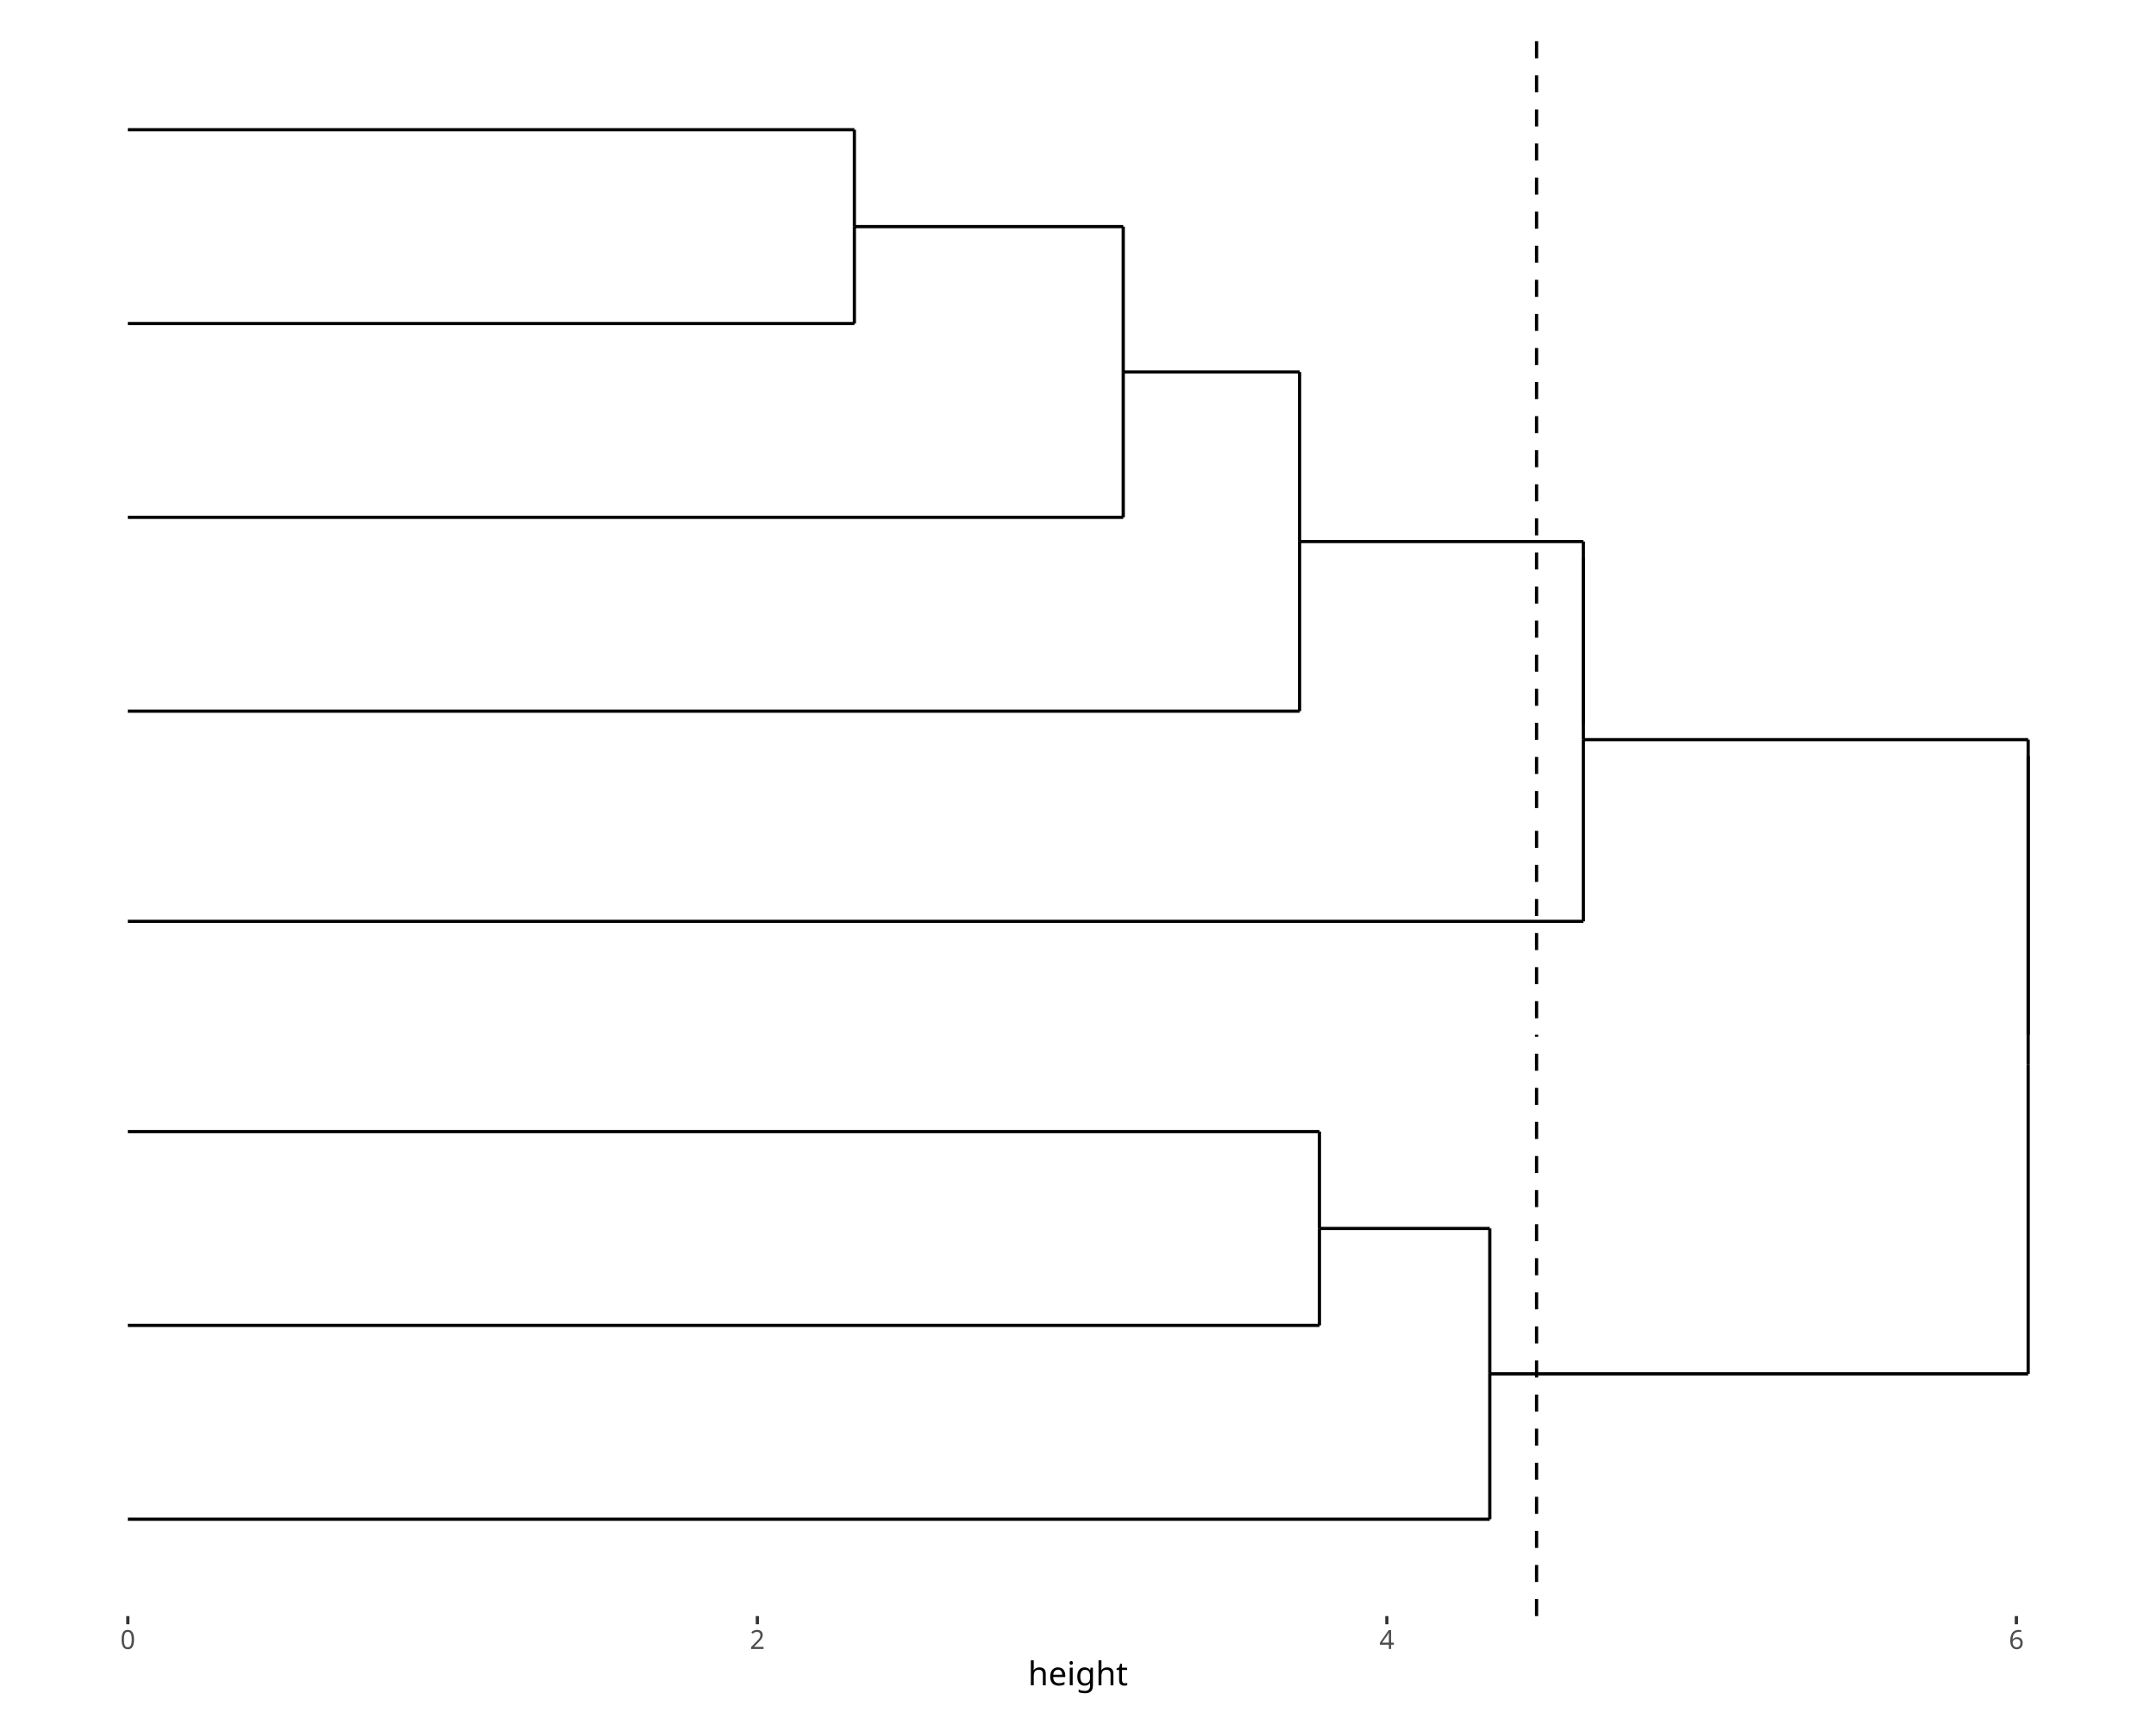
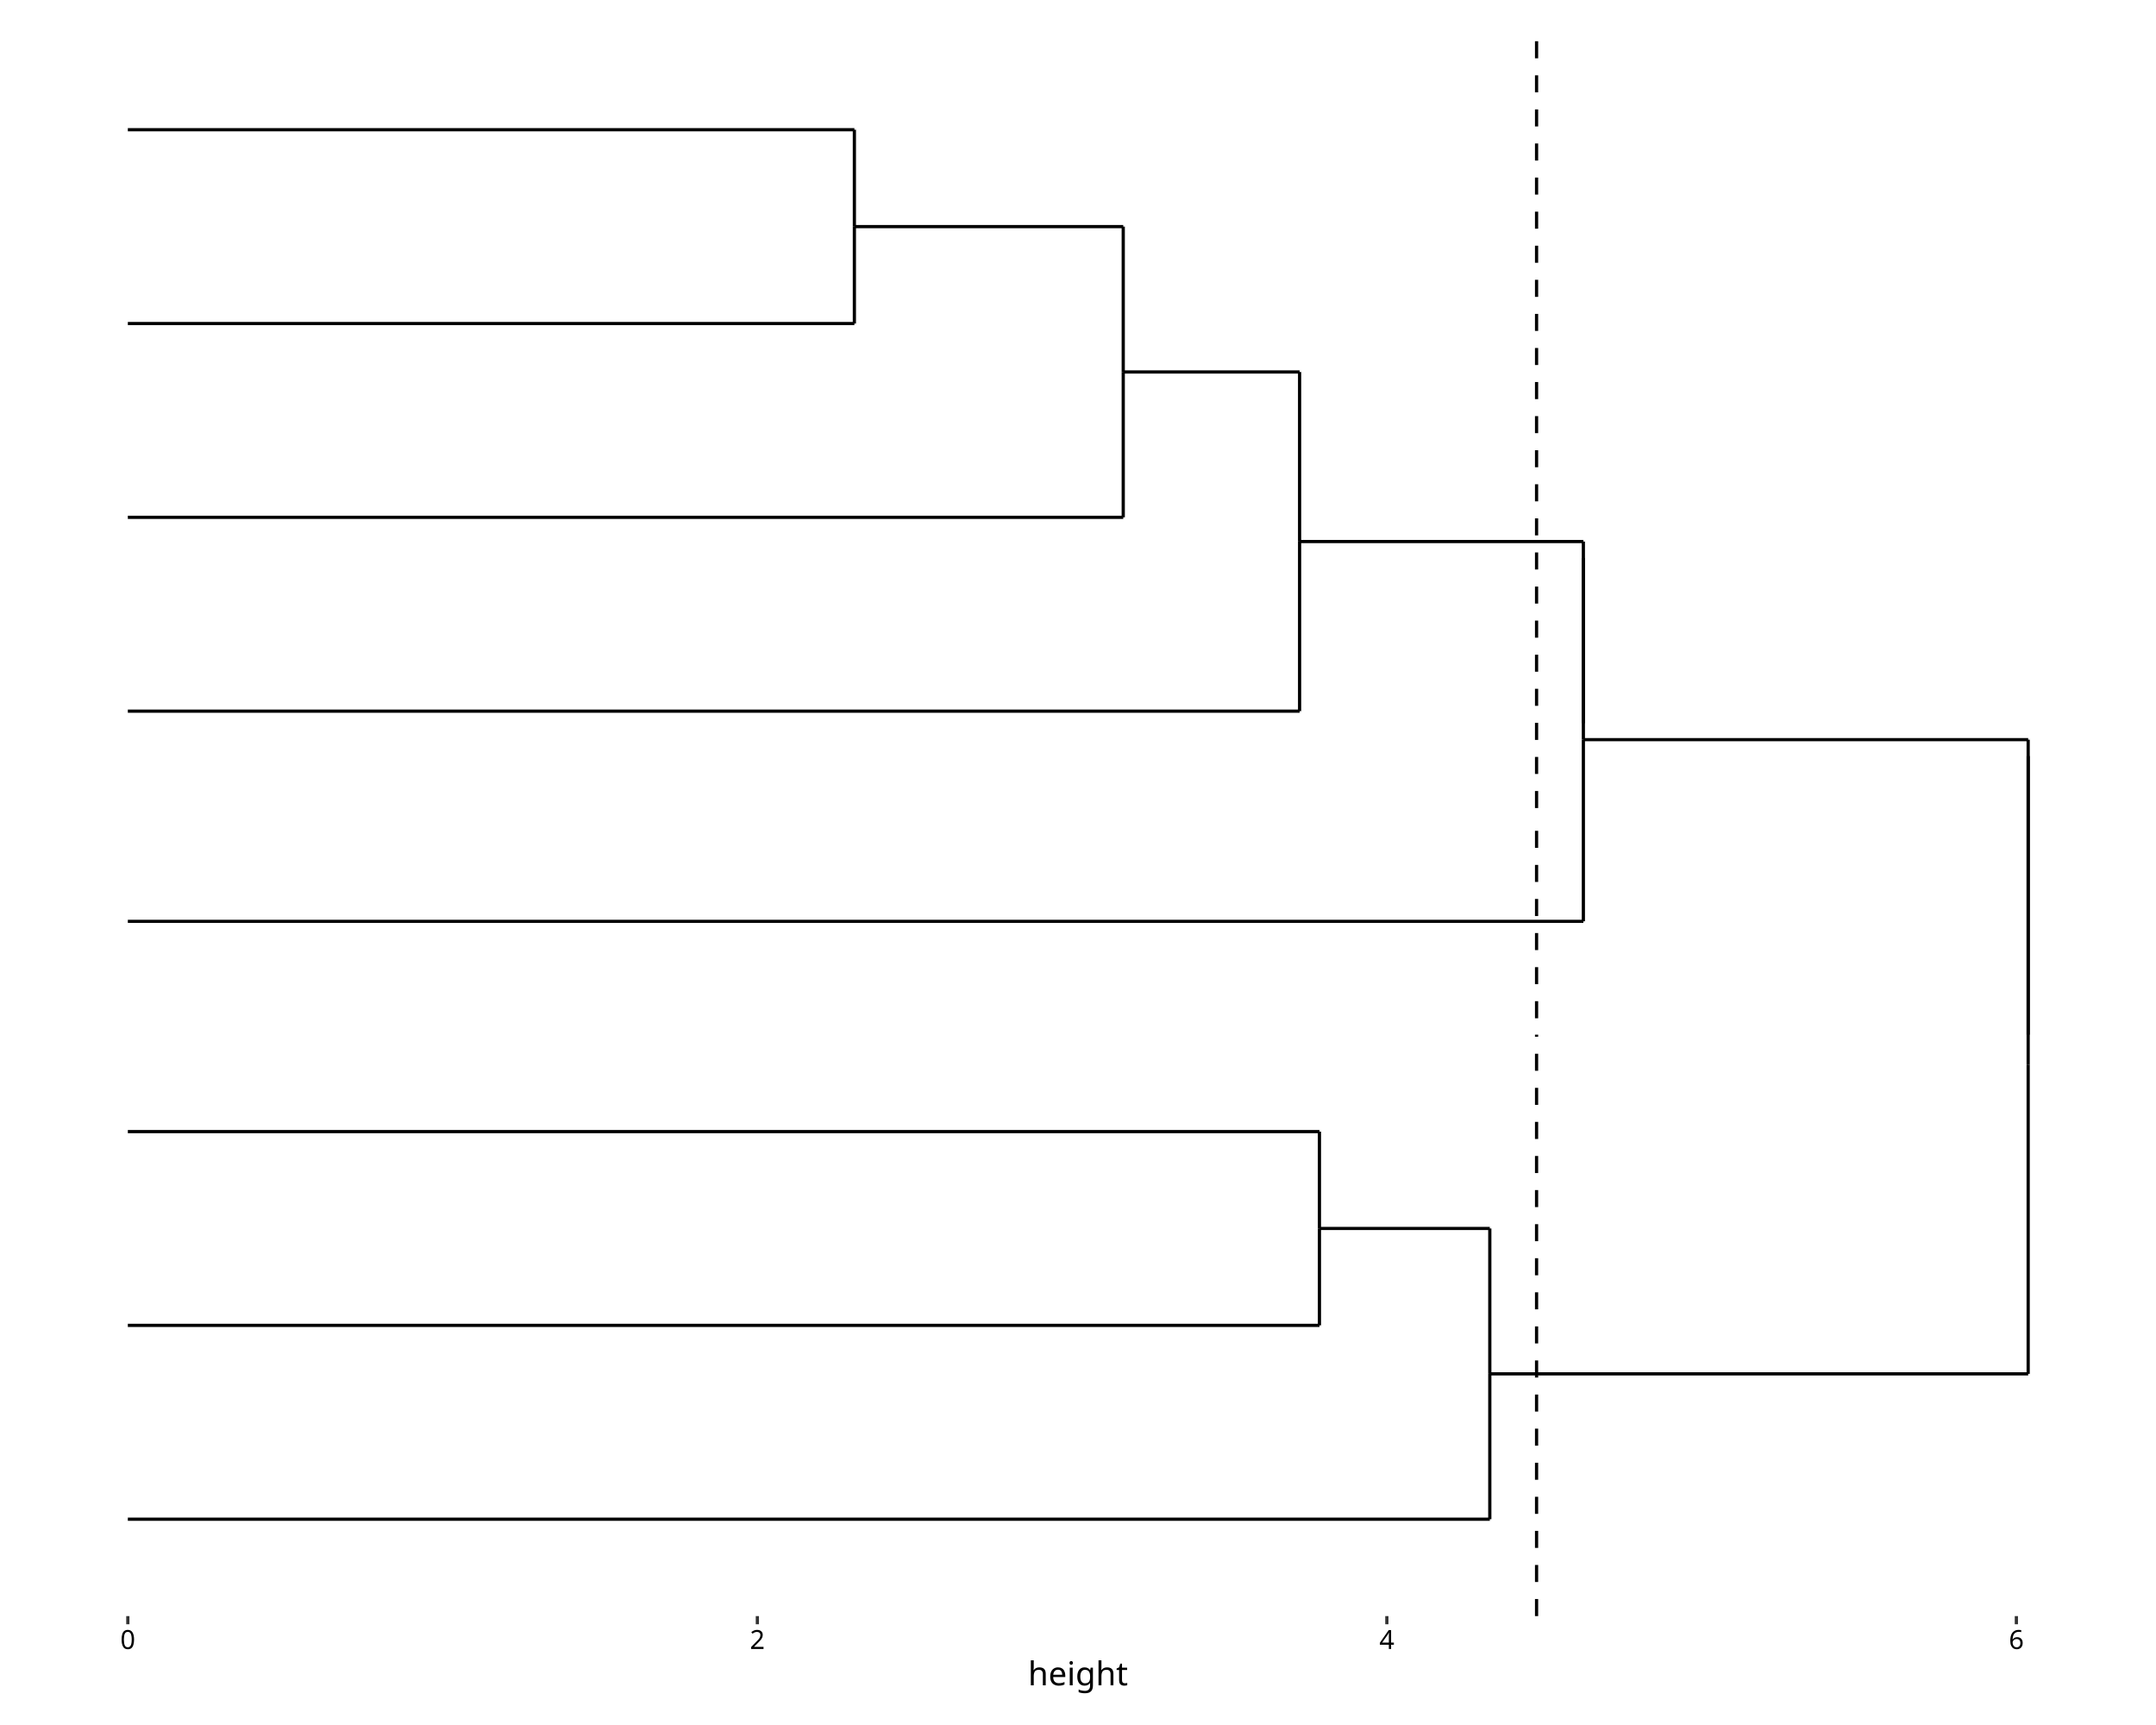
<svg xmlns="http://www.w3.org/2000/svg" class="svglite" data-engine-version="2.0" width="720.00pt" height="576.00pt" viewBox="0 0 720.00 576.00">
  <defs>
    <style type="text/css">
    .svglite line, .svglite polyline, .svglite polygon, .svglite path, .svglite rect, .svglite circle {
      fill: none;
      stroke: #000000;
      stroke-linecap: round;
      stroke-linejoin: round;
      stroke-miterlimit: 10.00;
    }
  </style>
  </defs>
  <rect width="100%" height="100%" style="stroke: none; fill: #FFFFFF;" />
  <defs>
    <clipPath id="cpMC4wMHw3MjAuMDB8MC4wMHw1NzYuMDA=">
      <rect x="0.00" y="0.00" width="720.00" height="576.00" />
    </clipPath>
  </defs>
  <g clip-path="url(#cpMC4wMHw3MjAuMDB8MC4wMHw1NzYuMDA=)">
    <rect x="0.00" y="0.00" width="720.00" height="576.00" style="stroke-width: 1.07; stroke: #FFFFFF; fill: #FFFFFF;" />
  </g>
  <defs>
    <clipPath id="cpMTAuOTZ8NzA5LjA0fDEwLjk2fDUzOS42Mw==">
      <rect x="10.96" y="10.96" width="698.08" height="528.67" />
    </clipPath>
  </defs>
  <g clip-path="url(#cpMTAuOTZ8NzA5LjA0fDEwLjk2fDUzOS42Mw==)">
</g>
  <g clip-path="url(#cpMC4wMHw3MjAuMDB8MC4wMHw1NzYuMDA=)">
</g>
  <defs>
    <clipPath id="cpNS40OHw3MTQuNTJ8NS40OHw1NzAuNTI=">
      <rect x="5.48" y="5.48" width="709.04" height="565.04" />
    </clipPath>
  </defs>
  <g clip-path="url(#cpNS40OHw3MTQuNTJ8NS40OHw1NzAuNTI=)">
    <rect x="5.48" y="5.48" width="709.04" height="565.04" style="stroke-width: 1.07; stroke: #FFFFFF; fill: #FFFFFF;" />
  </g>
  <g clip-path="url(#cpMC4wMHw3MjAuMDB8MC4wMHw1NzYuMDA=)">
</g>
  <g clip-path="url(#cpNS40OHw3MTQuNTJ8NS40OHw1NzAuNTI=)">
</g>
  <g clip-path="url(#cpMC4wMHw3MjAuMDB8MC4wMHw1NzYuMDA=)">
    <rect x="10.96" y="10.96" width="698.08" height="258.86" style="stroke-width: 1.07; stroke: none; fill: #FFFFFF;" />
    <line x1="42.69" y1="108.03" x2="285.32" y2="108.03" style="stroke-width: 1.07; stroke-linecap: butt;" />
    <line x1="42.69" y1="43.32" x2="285.32" y2="43.32" style="stroke-width: 1.07; stroke-linecap: butt;" />
    <line x1="285.32" y1="108.03" x2="285.32" y2="75.67" style="stroke-width: 1.07; stroke-linecap: butt;" />
    <line x1="285.32" y1="75.67" x2="285.32" y2="43.32" style="stroke-width: 1.07; stroke-linecap: butt;" />
    <line x1="42.69" y1="172.74" x2="375.11" y2="172.74" style="stroke-width: 1.07; stroke-linecap: butt;" />
    <line x1="285.32" y1="75.67" x2="375.11" y2="75.67" style="stroke-width: 1.07; stroke-linecap: butt;" />
    <line x1="375.11" y1="172.74" x2="375.11" y2="124.21" style="stroke-width: 1.07; stroke-linecap: butt;" />
    <line x1="375.11" y1="124.21" x2="375.11" y2="75.67" style="stroke-width: 1.07; stroke-linecap: butt;" />
    <line x1="42.69" y1="237.46" x2="434.00" y2="237.46" style="stroke-width: 1.07; stroke-linecap: butt;" />
    <line x1="375.11" y1="124.21" x2="434.00" y2="124.21" style="stroke-width: 1.07; stroke-linecap: butt;" />
    <line x1="434.00" y1="237.46" x2="434.00" y2="180.83" style="stroke-width: 1.07; stroke-linecap: butt;" />
    <line x1="434.00" y1="180.83" x2="434.00" y2="124.21" style="stroke-width: 1.07; stroke-linecap: butt;" />
    <line x1="434.00" y1="180.83" x2="528.77" y2="180.83" style="stroke-width: 1.07; stroke-linecap: butt;" />
    <line x1="528.77" y1="180.83" x2="528.77" y2="241.50" style="stroke-width: 1.07; stroke-linecap: butt;" />
    <line x1="513.14" y1="269.82" x2="513.14" y2="10.96" style="stroke-width: 1.07; stroke-dasharray: 5.69,5.69; stroke-linecap: butt;" />
  </g>
  <g clip-path="url(#cpNS40OHw3MTQuNTJ8NS40OHw1NzAuNTI=)">
</g>
  <g clip-path="url(#cpMC4wMHw3MjAuMDB8MC4wMHw1NzYuMDA=)">
    <rect x="10.96" y="275.30" width="698.08" height="64.71" style="stroke-width: 1.07; stroke: none; fill: #FFFFFF;" />
    <line x1="42.69" y1="307.65" x2="528.77" y2="307.65" style="stroke-width: 1.07; stroke-linecap: butt;" />
    <line x1="528.77" y1="307.65" x2="528.77" y2="246.98" style="stroke-width: 1.07; stroke-linecap: butt;" />
    <line x1="528.77" y1="246.98" x2="528.77" y2="186.31" style="stroke-width: 1.07; stroke-linecap: butt;" />
    <line x1="528.77" y1="246.98" x2="677.31" y2="246.98" style="stroke-width: 1.07; stroke-linecap: butt;" />
    <line x1="677.31" y1="246.98" x2="677.31" y2="350.12" style="stroke-width: 1.07; stroke-linecap: butt;" />
    <line x1="513.14" y1="340.01" x2="513.14" y2="275.30" style="stroke-width: 1.07; stroke-dasharray: 5.69,5.69; stroke-linecap: butt;" />
  </g>
  <g clip-path="url(#cpNS40OHw3MTQuNTJ8NS40OHw1NzAuNTI=)">
</g>
  <g clip-path="url(#cpMC4wMHw3MjAuMDB8MC4wMHw1NzYuMDA=)">
    <rect x="10.96" y="345.49" width="698.08" height="194.14" style="stroke-width: 1.07; stroke: none; fill: #FFFFFF;" />
    <line x1="42.69" y1="442.56" x2="440.63" y2="442.56" style="stroke-width: 1.07; stroke-linecap: butt;" />
    <line x1="42.69" y1="377.85" x2="440.63" y2="377.85" style="stroke-width: 1.07; stroke-linecap: butt;" />
    <line x1="440.63" y1="442.56" x2="440.63" y2="410.20" style="stroke-width: 1.07; stroke-linecap: butt;" />
    <line x1="440.63" y1="410.20" x2="440.63" y2="377.85" style="stroke-width: 1.07; stroke-linecap: butt;" />
    <line x1="42.69" y1="507.28" x2="497.52" y2="507.28" style="stroke-width: 1.07; stroke-linecap: butt;" />
    <line x1="440.63" y1="410.20" x2="497.52" y2="410.20" style="stroke-width: 1.07; stroke-linecap: butt;" />
    <line x1="497.52" y1="507.28" x2="497.52" y2="458.74" style="stroke-width: 1.07; stroke-linecap: butt;" />
    <line x1="497.52" y1="458.74" x2="497.52" y2="410.20" style="stroke-width: 1.07; stroke-linecap: butt;" />
    <line x1="497.52" y1="458.74" x2="677.31" y2="458.74" style="stroke-width: 1.07; stroke-linecap: butt;" />
    <line x1="677.31" y1="458.74" x2="677.31" y2="355.60" style="stroke-width: 1.07; stroke-linecap: butt;" />
    <line x1="677.31" y1="355.60" x2="677.31" y2="252.46" style="stroke-width: 1.07; stroke-linecap: butt;" />
    <line x1="513.14" y1="539.63" x2="513.14" y2="345.49" style="stroke-width: 1.07; stroke-dasharray: 5.69,5.69; stroke-linecap: butt;" />
  </g>
  <g clip-path="url(#cpNS40OHw3MTQuNTJ8NS40OHw1NzAuNTI=)">
</g>
  <g clip-path="url(#cpMC4wMHw3MjAuMDB8MC4wMHw1NzYuMDA=)">
</g>
  <g clip-path="url(#cpNS40OHw3MTQuNTJ8NS40OHw1NzAuNTI=)">
</g>
  <g clip-path="url(#cpMC4wMHw3MjAuMDB8MC4wMHw1NzYuMDA=)">
</g>
  <g clip-path="url(#cpNS40OHw3MTQuNTJ8NS40OHw1NzAuNTI=)">
</g>
  <g clip-path="url(#cpMC4wMHw3MjAuMDB8MC4wMHw1NzYuMDA=)">
    <polyline points="42.69,542.37 42.69,539.63 " style="stroke-width: 1.07; stroke: #333333; stroke-linecap: butt;" />
    <polyline points="252.92,542.37 252.92,539.63 " style="stroke-width: 1.07; stroke: #333333; stroke-linecap: butt;" />
    <polyline points="463.14,542.37 463.14,539.63 " style="stroke-width: 1.07; stroke: #333333; stroke-linecap: butt;" />
    <polyline points="673.37,542.37 673.37,539.63 " style="stroke-width: 1.07; stroke: #333333; stroke-linecap: butt;" />
-     <text x="42.69" y="550.62" text-anchor="middle" style="font-size: 8.80px; fill: #4D4D4D; font-family: sans;" textLength="4.89px" lengthAdjust="spacingAndGlyphs">0</text>
-     <text x="252.92" y="550.62" text-anchor="middle" style="font-size: 8.80px; fill: #4D4D4D; font-family: sans;" textLength="4.89px" lengthAdjust="spacingAndGlyphs">2</text>
-     <text x="463.14" y="550.62" text-anchor="middle" style="font-size: 8.80px; fill: #4D4D4D; font-family: sans;" textLength="4.89px" lengthAdjust="spacingAndGlyphs">4</text>
-     <text x="673.37" y="550.62" text-anchor="middle" style="font-size: 8.80px; fill: #4D4D4D; font-family: sans;" textLength="4.89px" lengthAdjust="spacingAndGlyphs">6</text>
+     <text x="42.69" y="550.62" text-anchor="middle" style="font-size: 8.80px; font-family: sans;" textLength="4.89px" lengthAdjust="spacingAndGlyphs">0</text>
+     <text x="252.92" y="550.62" text-anchor="middle" style="font-size: 8.80px; font-family: sans;" textLength="4.89px" lengthAdjust="spacingAndGlyphs">2</text>
+     <text x="463.14" y="550.62" text-anchor="middle" style="font-size: 8.80px; font-family: sans;" textLength="4.89px" lengthAdjust="spacingAndGlyphs">4</text>
+     <text x="673.37" y="550.62" text-anchor="middle" style="font-size: 8.80px; font-family: sans;" textLength="4.89px" lengthAdjust="spacingAndGlyphs">6</text>
  </g>
  <g clip-path="url(#cpNS40OHw3MTQuNTJ8NS40OHw1NzAuNTI=)">
</g>
  <g clip-path="url(#cpMC4wMHw3MjAuMDB8MC4wMHw1NzYuMDA=)">
    <text x="360.00" y="562.76" text-anchor="middle" style="font-size: 11.00px; font-family: sans;" textLength="29.97px" lengthAdjust="spacingAndGlyphs">height</text>
  </g>
  <g clip-path="url(#cpNS40OHw3MTQuNTJ8NS40OHw1NzAuNTI=)">
</g>
  <g clip-path="url(#cpMC4wMHw3MjAuMDB8MC4wMHw1NzYuMDA=)">
</g>
  <g clip-path="url(#cpNS40OHw3MTQuNTJ8NS40OHw1NzAuNTI=)">
</g>
  <g clip-path="url(#cpMC4wMHw3MjAuMDB8MC4wMHw1NzYuMDA=)">
</g>
  <g clip-path="url(#cpNS40OHw3MTQuNTJ8NS40OHw1NzAuNTI=)">
</g>
  <g clip-path="url(#cpMC4wMHw3MjAuMDB8MC4wMHw1NzYuMDA=)">
</g>
  <g clip-path="url(#cpNS40OHw3MTQuNTJ8NS40OHw1NzAuNTI=)">
</g>
  <g clip-path="url(#cpMC4wMHw3MjAuMDB8MC4wMHw1NzYuMDA=)">
</g>
  <g clip-path="url(#cpNS40OHw3MTQuNTJ8NS40OHw1NzAuNTI=)">
</g>
  <defs>
    <clipPath id="cpNzA5LjA0fDcwOS4wNHwxMC45NnwyNjkuODI=">
      <rect x="709.04" y="10.96" width="0.00" height="258.86" />
    </clipPath>
  </defs>
  <g clip-path="url(#cpNzA5LjA0fDcwOS4wNHwxMC45NnwyNjkuODI=)">
</g>
  <g clip-path="url(#cpNS40OHw3MTQuNTJ8NS40OHw1NzAuNTI=)">
</g>
  <defs>
    <clipPath id="cpNzA5LjA0fDcwOS4wNHwyNzUuMzB8MzQwLjAx">
      <rect x="709.04" y="275.30" width="0.00" height="64.71" />
    </clipPath>
  </defs>
  <g clip-path="url(#cpNzA5LjA0fDcwOS4wNHwyNzUuMzB8MzQwLjAx)">
</g>
  <g clip-path="url(#cpNS40OHw3MTQuNTJ8NS40OHw1NzAuNTI=)">
</g>
  <defs>
    <clipPath id="cpNzA5LjA0fDcwOS4wNHwzNDUuNDl8NTM5LjYz">
      <rect x="709.04" y="345.49" width="0.00" height="194.14" />
    </clipPath>
  </defs>
  <g clip-path="url(#cpNzA5LjA0fDcwOS4wNHwzNDUuNDl8NTM5LjYz)">
</g>
  <g clip-path="url(#cpNS40OHw3MTQuNTJ8NS40OHw1NzAuNTI=)">
</g>
  <g clip-path="url(#cpMC4wMHw3MjAuMDB8MC4wMHw1NzYuMDA=)">
</g>
  <g clip-path="url(#cpNS40OHw3MTQuNTJ8NS40OHw1NzAuNTI=)">
</g>
  <g clip-path="url(#cpMC4wMHw3MjAuMDB8MC4wMHw1NzYuMDA=)">
</g>
  <g clip-path="url(#cpNS40OHw3MTQuNTJ8NS40OHw1NzAuNTI=)">
</g>
  <g clip-path="url(#cpMC4wMHw3MjAuMDB8MC4wMHw1NzYuMDA=)">
</g>
  <g clip-path="url(#cpNS40OHw3MTQuNTJ8NS40OHw1NzAuNTI=)">
</g>
  <g clip-path="url(#cpMC4wMHw3MjAuMDB8MC4wMHw1NzYuMDA=)">
</g>
  <g clip-path="url(#cpNS40OHw3MTQuNTJ8NS40OHw1NzAuNTI=)">
</g>
  <g clip-path="url(#cpMC4wMHw3MjAuMDB8MC4wMHw1NzYuMDA=)">
</g>
  <g clip-path="url(#cpNS40OHw3MTQuNTJ8NS40OHw1NzAuNTI=)">
</g>
  <g clip-path="url(#cpMC4wMHw3MjAuMDB8MC4wMHw1NzYuMDA=)">
</g>
  <g clip-path="url(#cpNS40OHw3MTQuNTJ8NS40OHw1NzAuNTI=)">
</g>
  <g clip-path="url(#cpMC4wMHw3MjAuMDB8MC4wMHw1NzYuMDA=)">
</g>
  <g clip-path="url(#cpNS40OHw3MTQuNTJ8NS40OHw1NzAuNTI=)">
</g>
  <g clip-path="url(#cpMC4wMHw3MjAuMDB8MC4wMHw1NzYuMDA=)">
</g>
  <g clip-path="url(#cpNS40OHw3MTQuNTJ8NS40OHw1NzAuNTI=)">
</g>
  <g clip-path="url(#cpMC4wMHw3MjAuMDB8MC4wMHw1NzYuMDA=)">
</g>
  <g clip-path="url(#cpNS40OHw3MTQuNTJ8NS40OHw1NzAuNTI=)">
</g>
  <g clip-path="url(#cpMC4wMHw3MjAuMDB8MC4wMHw1NzYuMDA=)">
</g>
  <g clip-path="url(#cpNS40OHw3MTQuNTJ8NS40OHw1NzAuNTI=)">
</g>
  <g clip-path="url(#cpMC4wMHw3MjAuMDB8MC4wMHw1NzYuMDA=)">
</g>
  <g clip-path="url(#cpNS40OHw3MTQuNTJ8NS40OHw1NzAuNTI=)">
</g>
  <g clip-path="url(#cpMC4wMHw3MjAuMDB8MC4wMHw1NzYuMDA=)">
</g>
  <g clip-path="url(#cpNS40OHw3MTQuNTJ8NS40OHw1NzAuNTI=)">
</g>
  <g clip-path="url(#cpMC4wMHw3MjAuMDB8MC4wMHw1NzYuMDA=)">
</g>
  <g clip-path="url(#cpMTAuOTZ8NzA5LjA0fDEwLjk2fDUzOS42Mw==)">
</g>
  <g clip-path="url(#cpMC4wMHw3MjAuMDB8MC4wMHw1NzYuMDA=)">
</g>
</svg>
